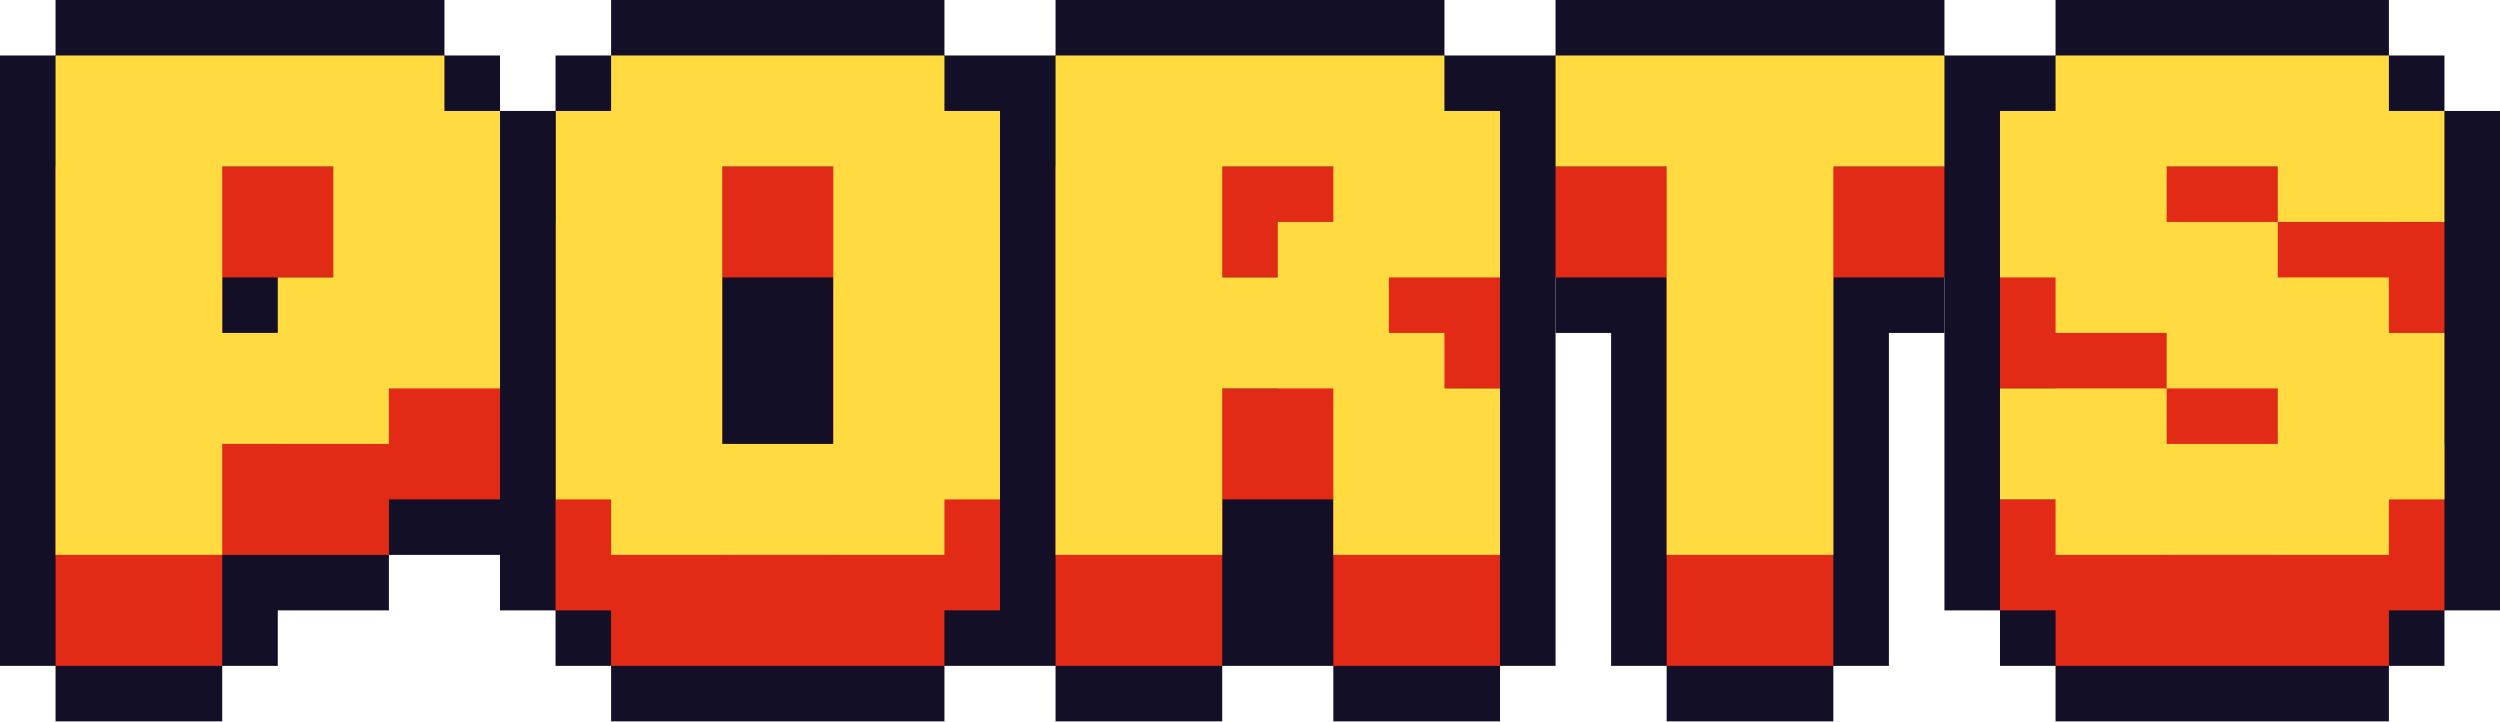
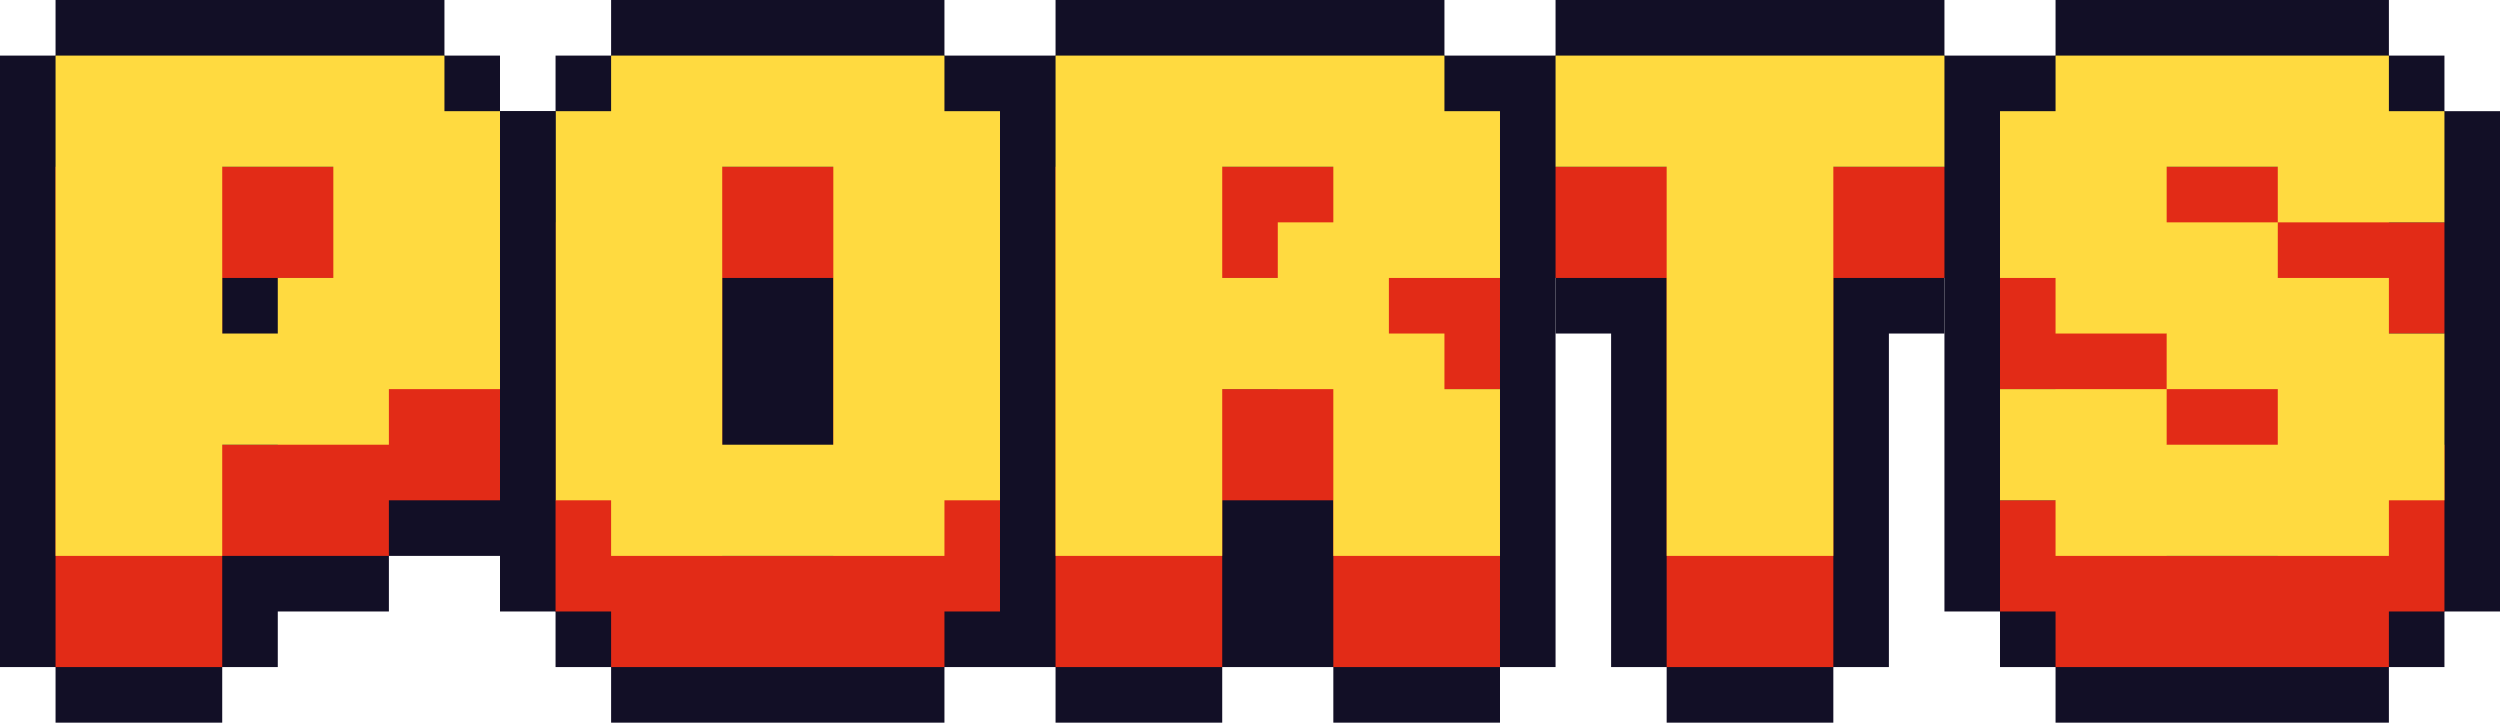
- <svg xmlns="http://www.w3.org/2000/svg" enable-background="new 0 0 3839 1109.04" height="554" viewBox="0 0 1920 554" width="1920">
-   <g transform="scale(.5001302 .4995311)">
-     <path d="m1450.29 1109.04v-85.31h85.31v-85.31h85.31v-170.62-426.56-170.62h-85.31v-85.31h-85.31v-85.31h-511.87v85.31h-85.31v85.31h-85.31v170.62 426.56 170.62h85.31v85.31h85.31v85.31z" fill="#120f26" />
-     <path d="m1450.29 1023.73v-85.31h85.31v-597.18h-85.31v-85.31h-511.87v85.31h-85.31v597.18h85.31v85.31zm-341.25-170.62v-426.55h170.62v426.56h-170.62z" fill="#e22b17" />
-     <path d="m1450.29 853.11v-85.31h85.31v-597.18h-85.31v-85.31h-511.87v85.31h-85.31v597.18h85.31v85.31zm-341.25-170.62v-426.56h170.62v426.56z" fill="#ffda40" />
-     <path d="m341.24 1109.04v-85.31h85.32v-85.31h170.62v-85.31h85.31 85.31v-85.31h85.31v-170.62-255.94-170.62h-85.31v-85.31h-85.31v-85.31h-341.25-85.31-170.62v85.31h-85.31v170.62 597.18 170.62h85.31v85.31z" fill="#120f26" />
-     <path d="m341.24 853.11h255.93v-85.31h170.63v-426.56h-85.31v-85.31h-341.25-85.31-170.62v767.8h255.93zm170.63-426.55v170.62h-85.31v85.31h-85.31v-255.93z" fill="#e22b17" />
-     <path d="m341.24 682.49h255.93v-85.31h170.63v-426.56h-85.31v-85.31h-341.25-85.31-170.62v767.8h255.93zm170.63-426.56v170.62h-85.31v85.31h-85.31v-255.93z" fill="#ffda40" />
-     <path d="m1876.84 1109.04v-85.31h85.32 85.31v85.31h255.93v-85.31h85.31v-170.62-85.31-170.62-170.62-85.32-170.62h-85.31v-85.31h-85.31v-85.31h-341.25-85.31-170.62v85.31h-85.31v170.62 597.18 170.62h85.31v85.31z" fill="#120f26" />
-     <path d="m1876.84 767.8h170.62v85.31 170.62h255.93v-255.93h-85.31v-85.31h-85.31v-85.31h170.62v-255.94h-85.31v-85.31h-341.24-85.31-170.62v767.8h255.93zm170.63-341.24v85.31h-85.31v85.31h-85.31v-170.62z" fill="#e22b17" />
-     <path d="m1876.84 597.18h170.62v85.31 170.62h255.93v-255.93h-85.31v-85.31h-85.31v-85.31h170.62v-255.94h-85.31v-85.31h-341.24-85.31-170.62v767.8h255.93zm170.63-341.25v85.31h-85.31v85.31h-85.31v-170.62z" fill="#ffda40" />
-     <path d="m3156.51 1023.73v85.31h511.87v-85.31h85.31v-85.31h85.31v-170.62-85.31-170.62-170.63-170.62h-85.31v-85.31h-85.31v-85.31h-511.87v85.31h-85.31v85.31h-85.31v170.62 85.32 170.62 170.62 170.62h85.31v85.31z" fill="#120f26" />
-     <path d="m3668.38 1023.73v-85.31h85.31v-255.93h-85.31v-85.31h-170.62v-85.31h-170.63v-85.31h170.63v85.31h255.93v-170.63h-85.31v-85.31h-511.87v85.31h-85.31v255.94h85.31v85.31h170.62v85.31h170.63v85.31h-170.63v-85.31h-255.93v170.62h85.31v85.31z" fill="#e22b17" />
-     <path d="m3668.38 853.11v-85.31h85.31v-255.93h-85.31v-85.31h-170.62v-85.32h-170.63v-85.31h170.63v85.31h255.93v-170.62h-85.31v-85.31h-511.87v85.31h-85.31v255.94h85.31v85.31h170.62v85.31h170.63v85.31h-170.63v-85.31h-255.93v170.62h85.31v85.31z" fill="#ffda40" />
-     <path d="m2474.02 511.87v341.24 170.62h85.31v85.31h255.94v-85.31h85.31v-170.62-341.24h85.31v-85.31h85.31v-170.63-170.62h-85.31v-85.31h-597.18v85.31h-85.31v170.62 170.63h85.31v85.31z" fill="#120f26" />
-     <path d="m2815.27 1023.73v-597.17h170.62v-170.63h-597.18v170.63h170.62v597.17z" fill="#e22b17" />
-     <path d="m2815.27 853.11v-597.18h170.62v-170.62h-597.18v170.62h170.62v597.18z" fill="#ffda40" />
+ <svg xmlns="http://www.w3.org/2000/svg" enable-background="new 0 0 3839 1109.04" height="555" viewBox="0 0 1920 555" width="1920" version="1.1" id="svg15">
+   <defs id="defs15" />
+   <g id="g1" transform="scale(0.5)">
+     <g id="g16" transform="scale(1,1.000605)">
+       <g transform="scale(1.00026)" id="g15">
+         <path d="m 1450.29,1109.04 v -85.31 h 85.31 v -85.31 h 85.31 V 767.8 341.24 170.62 H 1535.6 V 85.31 h -85.31 V 0 H 938.42 v 85.31 h -85.31 v 85.31 H 767.8 V 341.24 767.8 938.42 h 85.31 v 85.31 h 85.31 v 85.31 z" fill="#120f26" id="path1" />
+         <path d="m 1450.29,1023.73 v -85.31 h 85.31 V 341.24 h -85.31 V 255.93 H 938.42 v 85.31 h -85.31 v 597.18 h 85.31 v 85.31 z M 1109.04,853.11 V 426.56 h 170.62 v 426.56 h -170.62 z" fill="#e22b17" id="path2" />
+         <path d="M 1450.29,853.11 V 767.8 h 85.31 V 170.62 h -85.31 V 85.31 H 938.42 v 85.31 H 853.11 V 767.8 h 85.31 v 85.31 z M 1109.04,682.49 V 255.93 h 170.62 v 426.56 z" fill="#ffda40" id="path3" />
+         <path d="m 341.24,1109.04 v -85.31 h 85.32 v -85.31 h 170.62 v -85.31 h 85.31 85.31 V 767.8 h 85.31 V 597.18 341.24 170.62 H 767.8 V 85.31 H 682.49 V 0 H 341.24 255.93 85.31 V 85.31 H 0 v 170.62 597.18 170.62 h 85.31 v 85.31 z" fill="#120f26" id="path4" />
+         <path d="M 341.24,853.11 H 597.17 V 767.8 H 767.8 V 341.24 H 682.49 V 255.93 H 341.24 255.93 85.31 v 767.8 H 341.24 Z M 511.87,426.56 v 170.62 h -85.31 v 85.31 H 341.25 V 426.56 Z" fill="#e22b17" id="path5" />
+         <path d="M 341.24,682.49 H 597.17 V 597.18 H 767.8 V 170.62 H 682.49 V 85.31 H 341.24 255.93 85.31 v 767.8 H 341.24 Z M 511.87,255.93 v 170.62 h -85.31 v 85.31 H 341.25 V 255.93 Z" fill="#ffda40" id="path6" />
+         <path d="m 1876.84,1109.04 v -85.31 h 85.32 85.31 v 85.31 h 255.93 v -85.31 h 85.31 V 853.11 767.8 597.18 426.56 341.24 170.62 H 2303.4 V 85.31 h -85.31 V 0 h -341.25 -85.31 -170.62 v 85.31 h -85.31 v 170.62 597.18 170.62 h 85.31 v 85.31 z" fill="#120f26" id="path7" />
+         <path d="m 1876.84,767.8 h 170.62 v 85.31 170.62 h 255.93 V 767.8 h -85.31 v -85.31 h -85.31 v -85.31 h 170.62 V 341.24 h -85.31 v -85.31 h -341.24 -85.31 -170.62 v 767.8 h 255.93 z m 170.63,-341.24 v 85.31 h -85.31 v 85.31 h -85.31 V 426.56 Z" fill="#e22b17" id="path8" />
+         <path d="m 1876.84,597.18 h 170.62 v 85.31 170.62 h 255.93 V 597.18 h -85.31 v -85.31 h -85.31 v -85.31 h 170.62 V 170.62 h -85.31 V 85.31 h -341.24 -85.31 -170.62 v 767.8 h 255.93 z m 170.63,-341.25 v 85.31 h -85.31 v 85.31 h -85.31 V 255.93 Z" fill="#ffda40" id="path9" />
+         <path d="m 3156.51,1023.73 v 85.31 h 511.87 v -85.31 h 85.31 V 938.42 H 3839 V 767.8 682.49 511.87 341.24 170.62 h -85.31 V 85.31 h -85.31 V 0 h -511.87 v 85.31 h -85.31 v 85.31 h -85.31 v 170.62 85.32 170.62 170.62 170.62 h 85.31 v 85.31 z" fill="#120f26" id="path10" />
+         <path d="m 3668.38,1023.73 v -85.31 h 85.31 V 682.49 h -85.31 v -85.31 h -170.62 v -85.31 h -170.63 v -85.31 h 170.63 v 85.31 h 255.93 V 341.24 h -85.31 v -85.31 h -511.87 v 85.31 h -85.31 v 255.94 h 85.31 v 85.31 h 170.62 v 85.31 h 170.63 v 85.31 H 3327.13 V 767.8 H 3071.2 v 170.62 h 85.31 v 85.31 z" fill="#e22b17" id="path11" />
+         <path d="M 3668.38,853.11 V 767.8 h 85.31 V 511.87 h -85.31 v -85.31 h -170.62 v -85.32 h -170.63 v -85.31 h 170.63 v 85.31 h 255.93 V 170.62 h -85.31 V 85.31 h -511.87 v 85.31 h -85.31 v 255.94 h 85.31 v 85.31 h 170.62 v 85.31 h 170.63 v 85.31 H 3327.13 V 597.18 H 3071.2 V 767.8 h 85.31 v 85.31 z" fill="#ffda40" id="path12" />
+         <path d="m 2474.02,511.87 v 341.24 170.62 h 85.31 v 85.31 h 255.94 v -85.31 h 85.31 V 853.11 511.87 h 85.31 v -85.31 h 85.31 V 255.93 85.31 h -85.31 V 0 h -597.18 v 85.31 h -85.31 v 170.62 170.63 h 85.31 v 85.31 z" fill="#120f26" id="path13" />
+         <path d="M 2815.27,1023.73 V 426.56 h 170.62 V 255.93 h -597.18 v 170.63 h 170.62 v 597.17 z" fill="#e22b17" id="path14" />
+         <path d="M 2815.27,853.11 V 255.93 h 170.62 V 85.31 h -597.18 v 170.62 h 170.62 v 597.18 z" fill="#ffda40" id="path15" />
+       </g>
+     </g>
  </g>
</svg>
